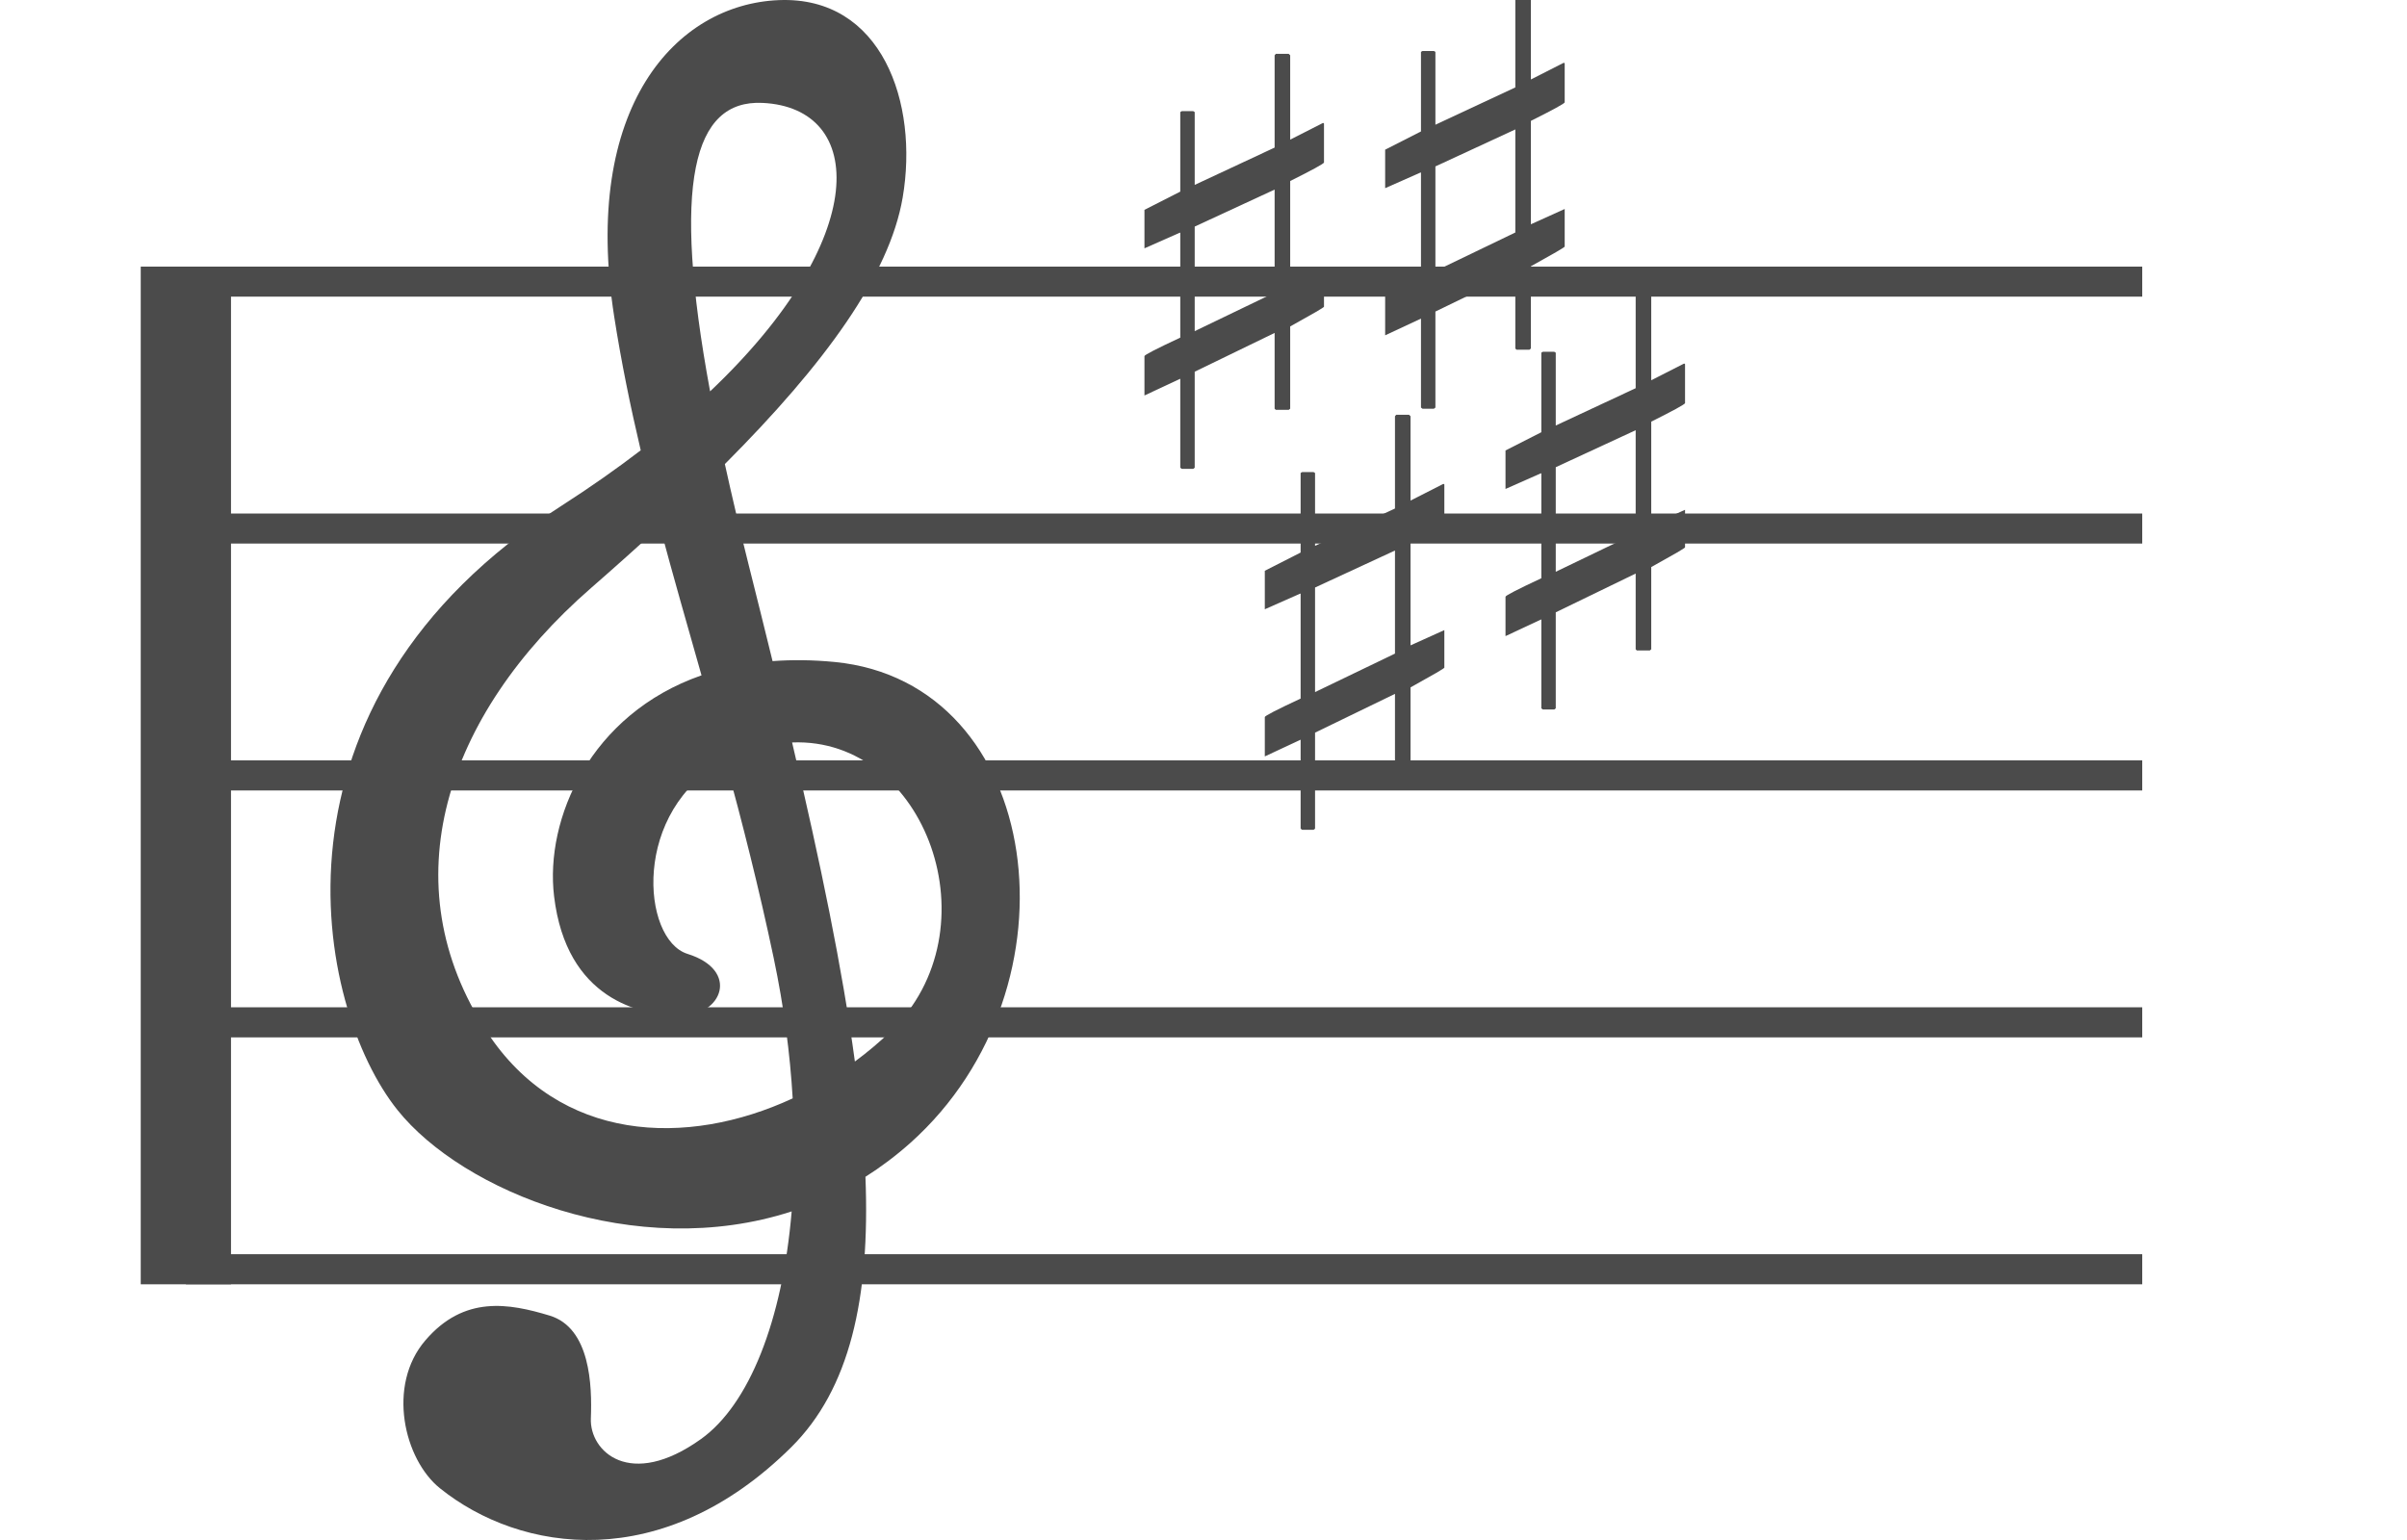
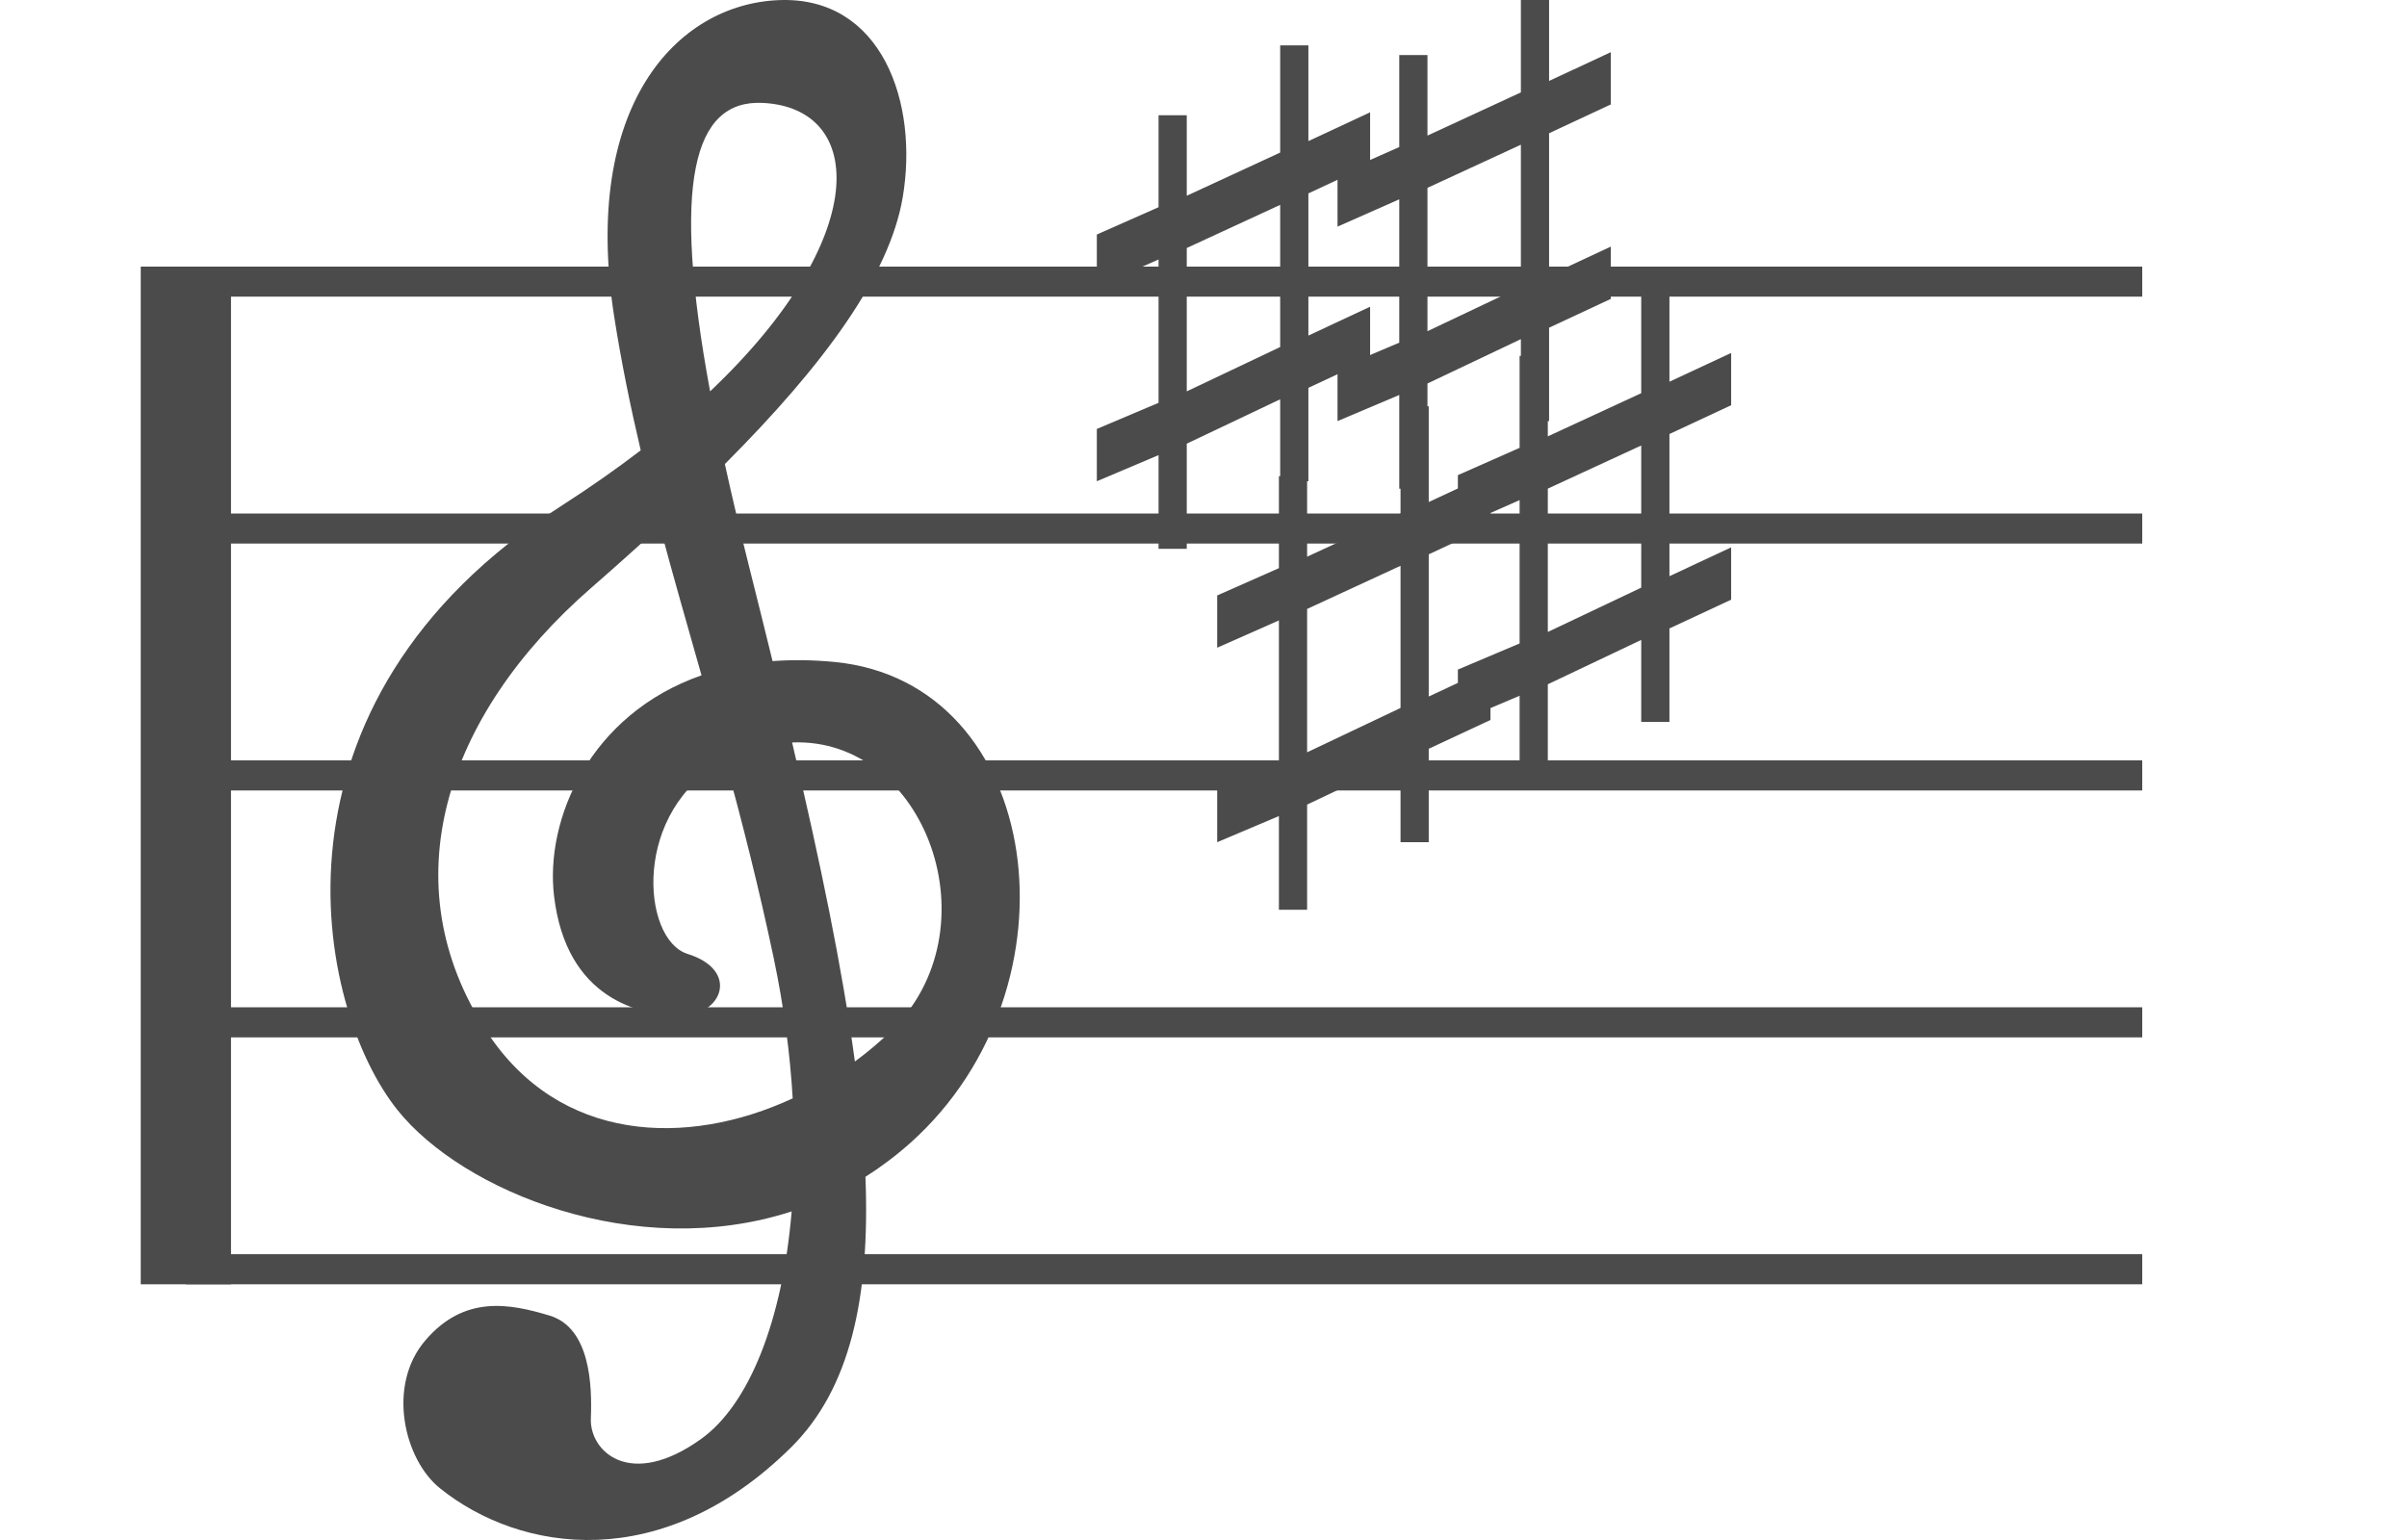
<svg xmlns="http://www.w3.org/2000/svg" version="1.1" id="_x32_" x="0px" y="0px" viewBox="0 0 800 512" style="width: 800px; height: 512px; opacity: 1;" xml:space="preserve">
  <style type="text/css">


        .treble_clef {
            fill: #4B4B4B;
        }

        .line {
            stroke: #4B4B4B;
        }
    </style>
  <g>
    <path class="treble_clef" d="M277.466,220.094c-7.37-0.72-14.253-0.769-20.695-0.295c-2.576-10.568-5.28-21.382-8.069-32.507   c-2.949-11.779-5.534-22.74-7.783-33.006c33.218-33.292,54.707-62.83,59.104-88.646c5.362-31.428-6.904-66.96-41.129-65.603   c-34.221,1.374-65.66,35.525-54.756,105.242c2.36,15.084,5.374,29.808,8.818,44.433c-7.975,6.11-16.748,12.286-26.352,18.454   c-102.404,65.587-81.836,166.732-54.482,200.899c21.591,27.002,79.141,50.56,131.002,33.685   c-3.084,36.515-14.209,64.277-30.123,75.672c-23.644,16.924-37.063,4.098-36.621-6.838c0.434-10.945-0.176-30.078-13.677-34.184   c-13.518-4.09-28.434-6.822-41.321,8.222c-12.912,15.018-7.064,39.631,4.851,49.185c26.781,21.505,73.979,28.728,116.735-13.644   c19.423-19.255,26.278-49.39,24.675-89.914c5.108-3.231,10.094-6.969,14.9-11.247C360.647,328.069,346.909,226.915,277.466,220.094   z M253.441,34.213c34.327,1.637,36.409,44.876-17.431,95.902C223.192,60.749,230.333,33.101,253.441,34.213z M161.855,343.095   c-32.212-49.202-14.106-105.185,34.585-147.606c8-6.978,15.636-13.808,22.879-20.499c4.344,16.277,9.059,32.67,13.84,49.538   c-37.071,12.908-52.09,47.803-49.002,73.464c4.098,34.184,28.494,39.664,42.163,39.664c13.673,0,19.718-15.051,2.18-20.523   c-15.3-4.769-18.675-47.894,12.568-64.335c5.636,20.662,11.162,42.355,16.078,65.701c3.39,16.139,5.44,31.812,6.315,46.675   C228.219,381.515,185.921,379.879,161.855,343.095z M284.133,352.919c-4.156-30.879-11.493-66.299-20.867-106.077   c44.335-1.816,67.922,62.233,32.544,96.253C292.161,346.604,288.239,349.892,284.133,352.919z" />
    <path d="M61.777,88.63 L61.777,426.99" fill="none" class="line" stroke-width="30" stroke-opacity="1.00" stroke-linejoin="round" />
    <path d="M61.777,175.72 L712,175.72" fill="none" class="line" stroke-width="10" stroke-opacity="1.00" stroke-linejoin="round" />
    <path d="M61.777,257.81 L712,257.81" fill="none" class="line" stroke-width="10" stroke-opacity="1.00" stroke-linejoin="round" />
    <path d="M61.777,339.9 L712,339.9" fill="none" class="line" stroke-width="10" stroke-opacity="1.00" stroke-linejoin="round" />
    <path d="M61.777,93.63 L712,93.63" fill="none" class="line" stroke-width="10" stroke-opacity="1.00" stroke-linejoin="round" />
    <path d="M61.777,421.99 L712,421.99" fill="none" class="line" stroke-width="10" stroke-opacity="1.00" stroke-linejoin="round" />
  </g>
  <g>
    <style>
            .key {
                fill: #4B4B4B;
                font-size: 200px;
                font-weight: 900;
-                 font-family: monospace;
+                 font-family:  "Courier New", Consolas, monospace;
            }
        </style>
    <text class="key" x="350" y="160">♯</text>
    <text class="key" x="390" y="280">♯</text>
    <text class="key" x="430" y="140">♯</text>
    <text class="key" x="470" y="240">♯</text>
  </g>
</svg>
